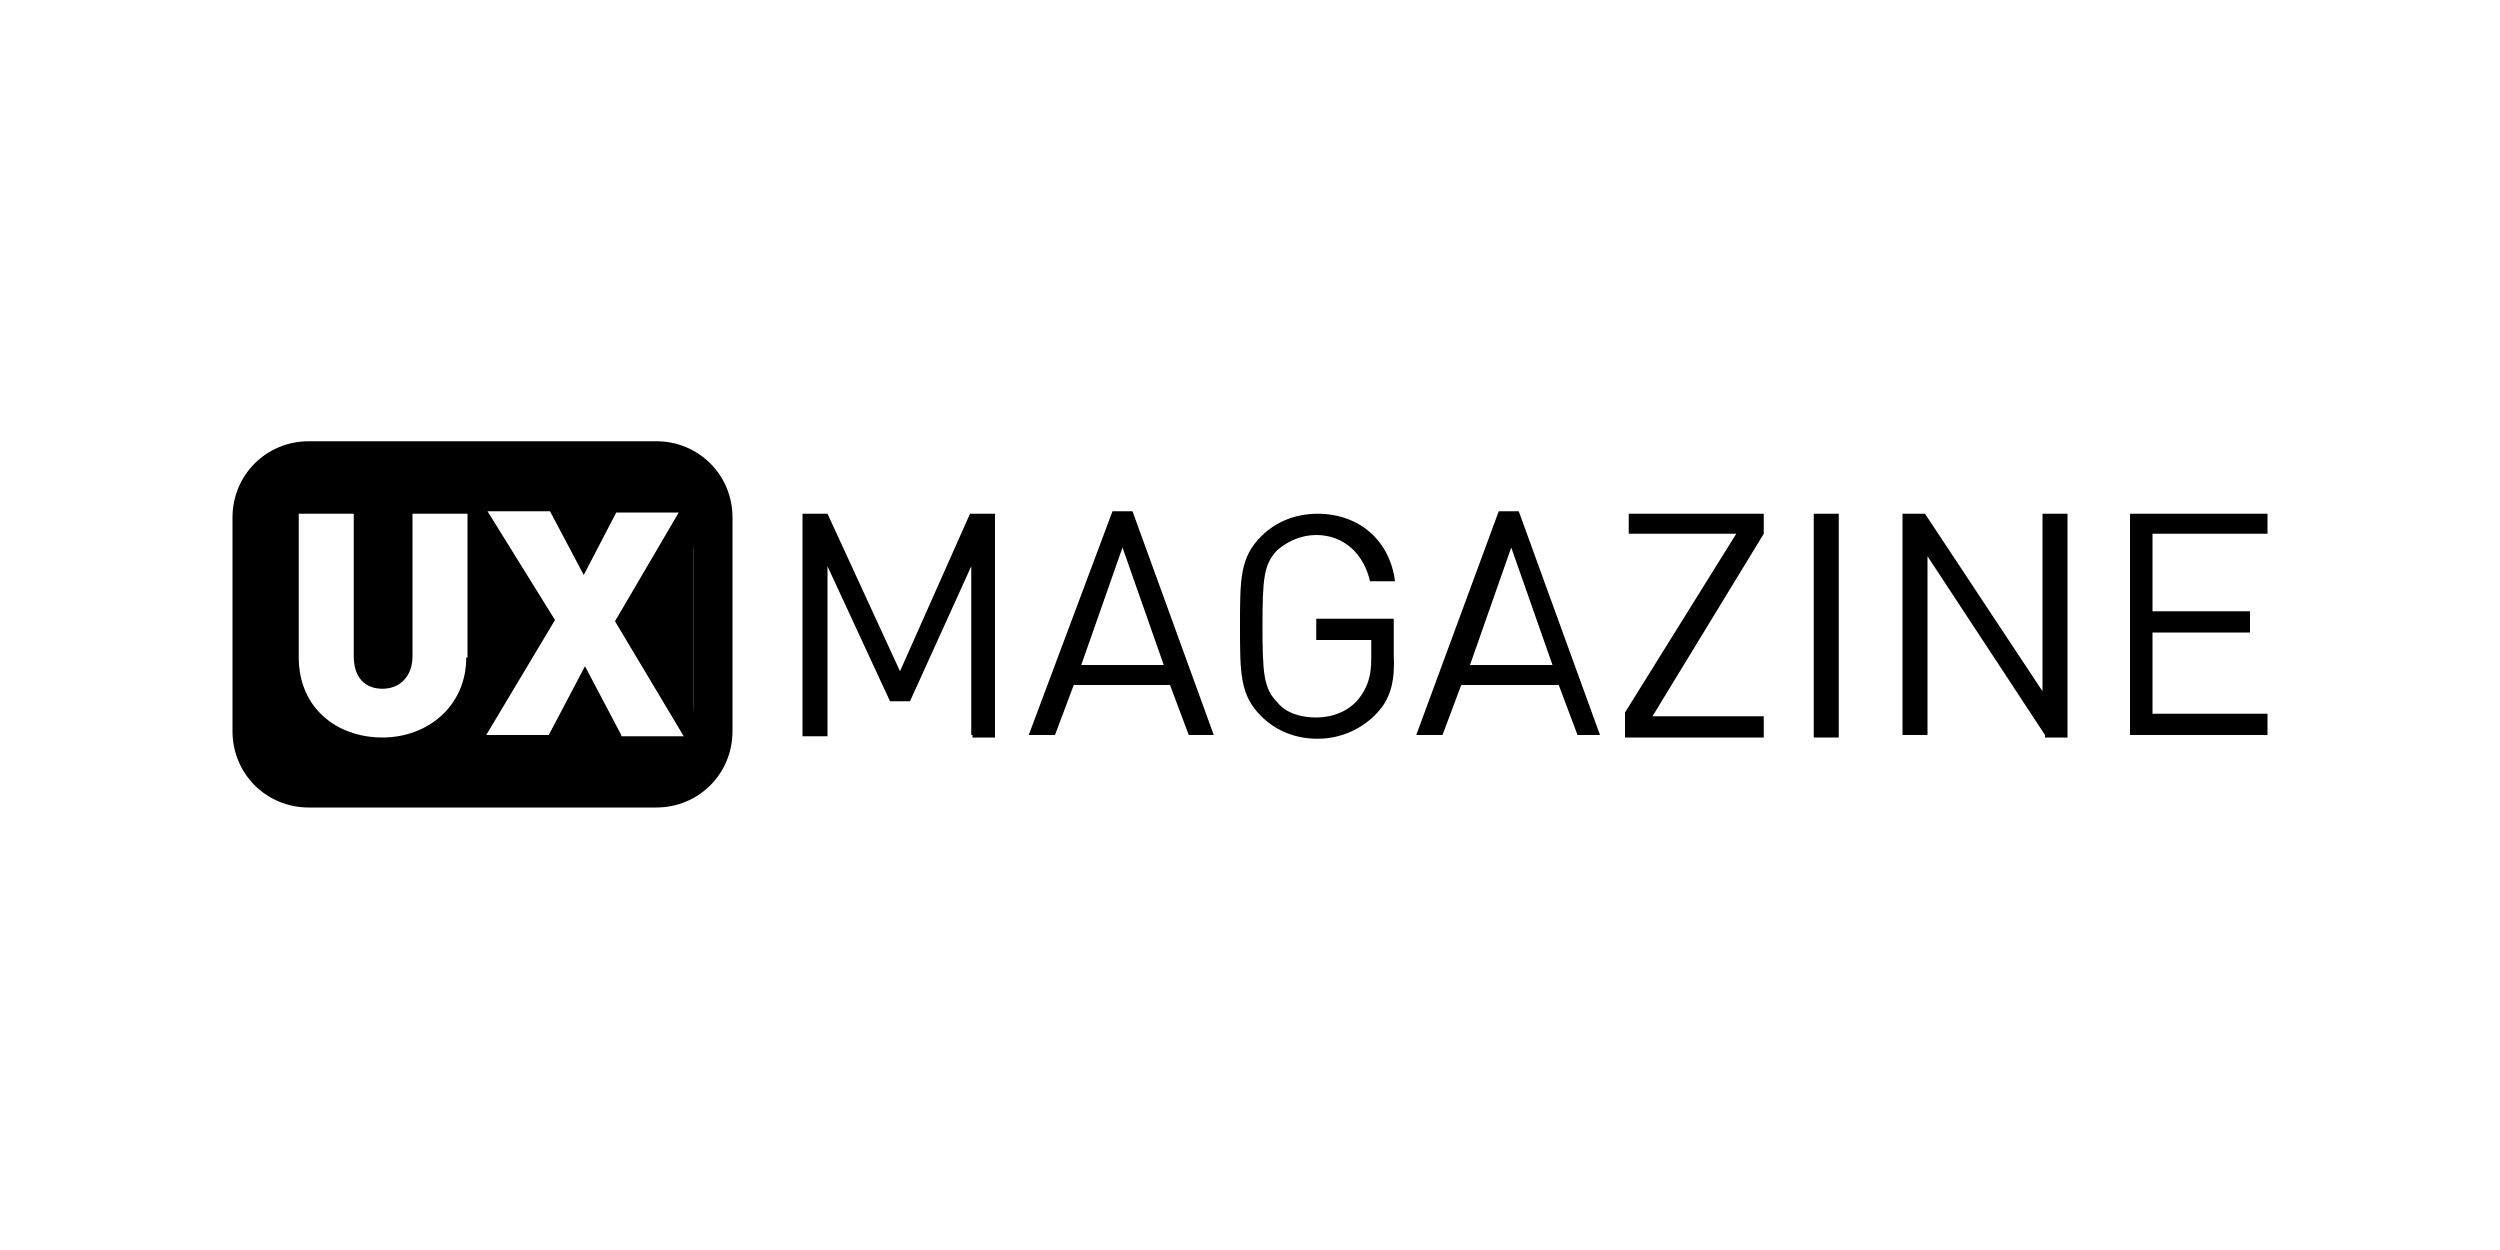
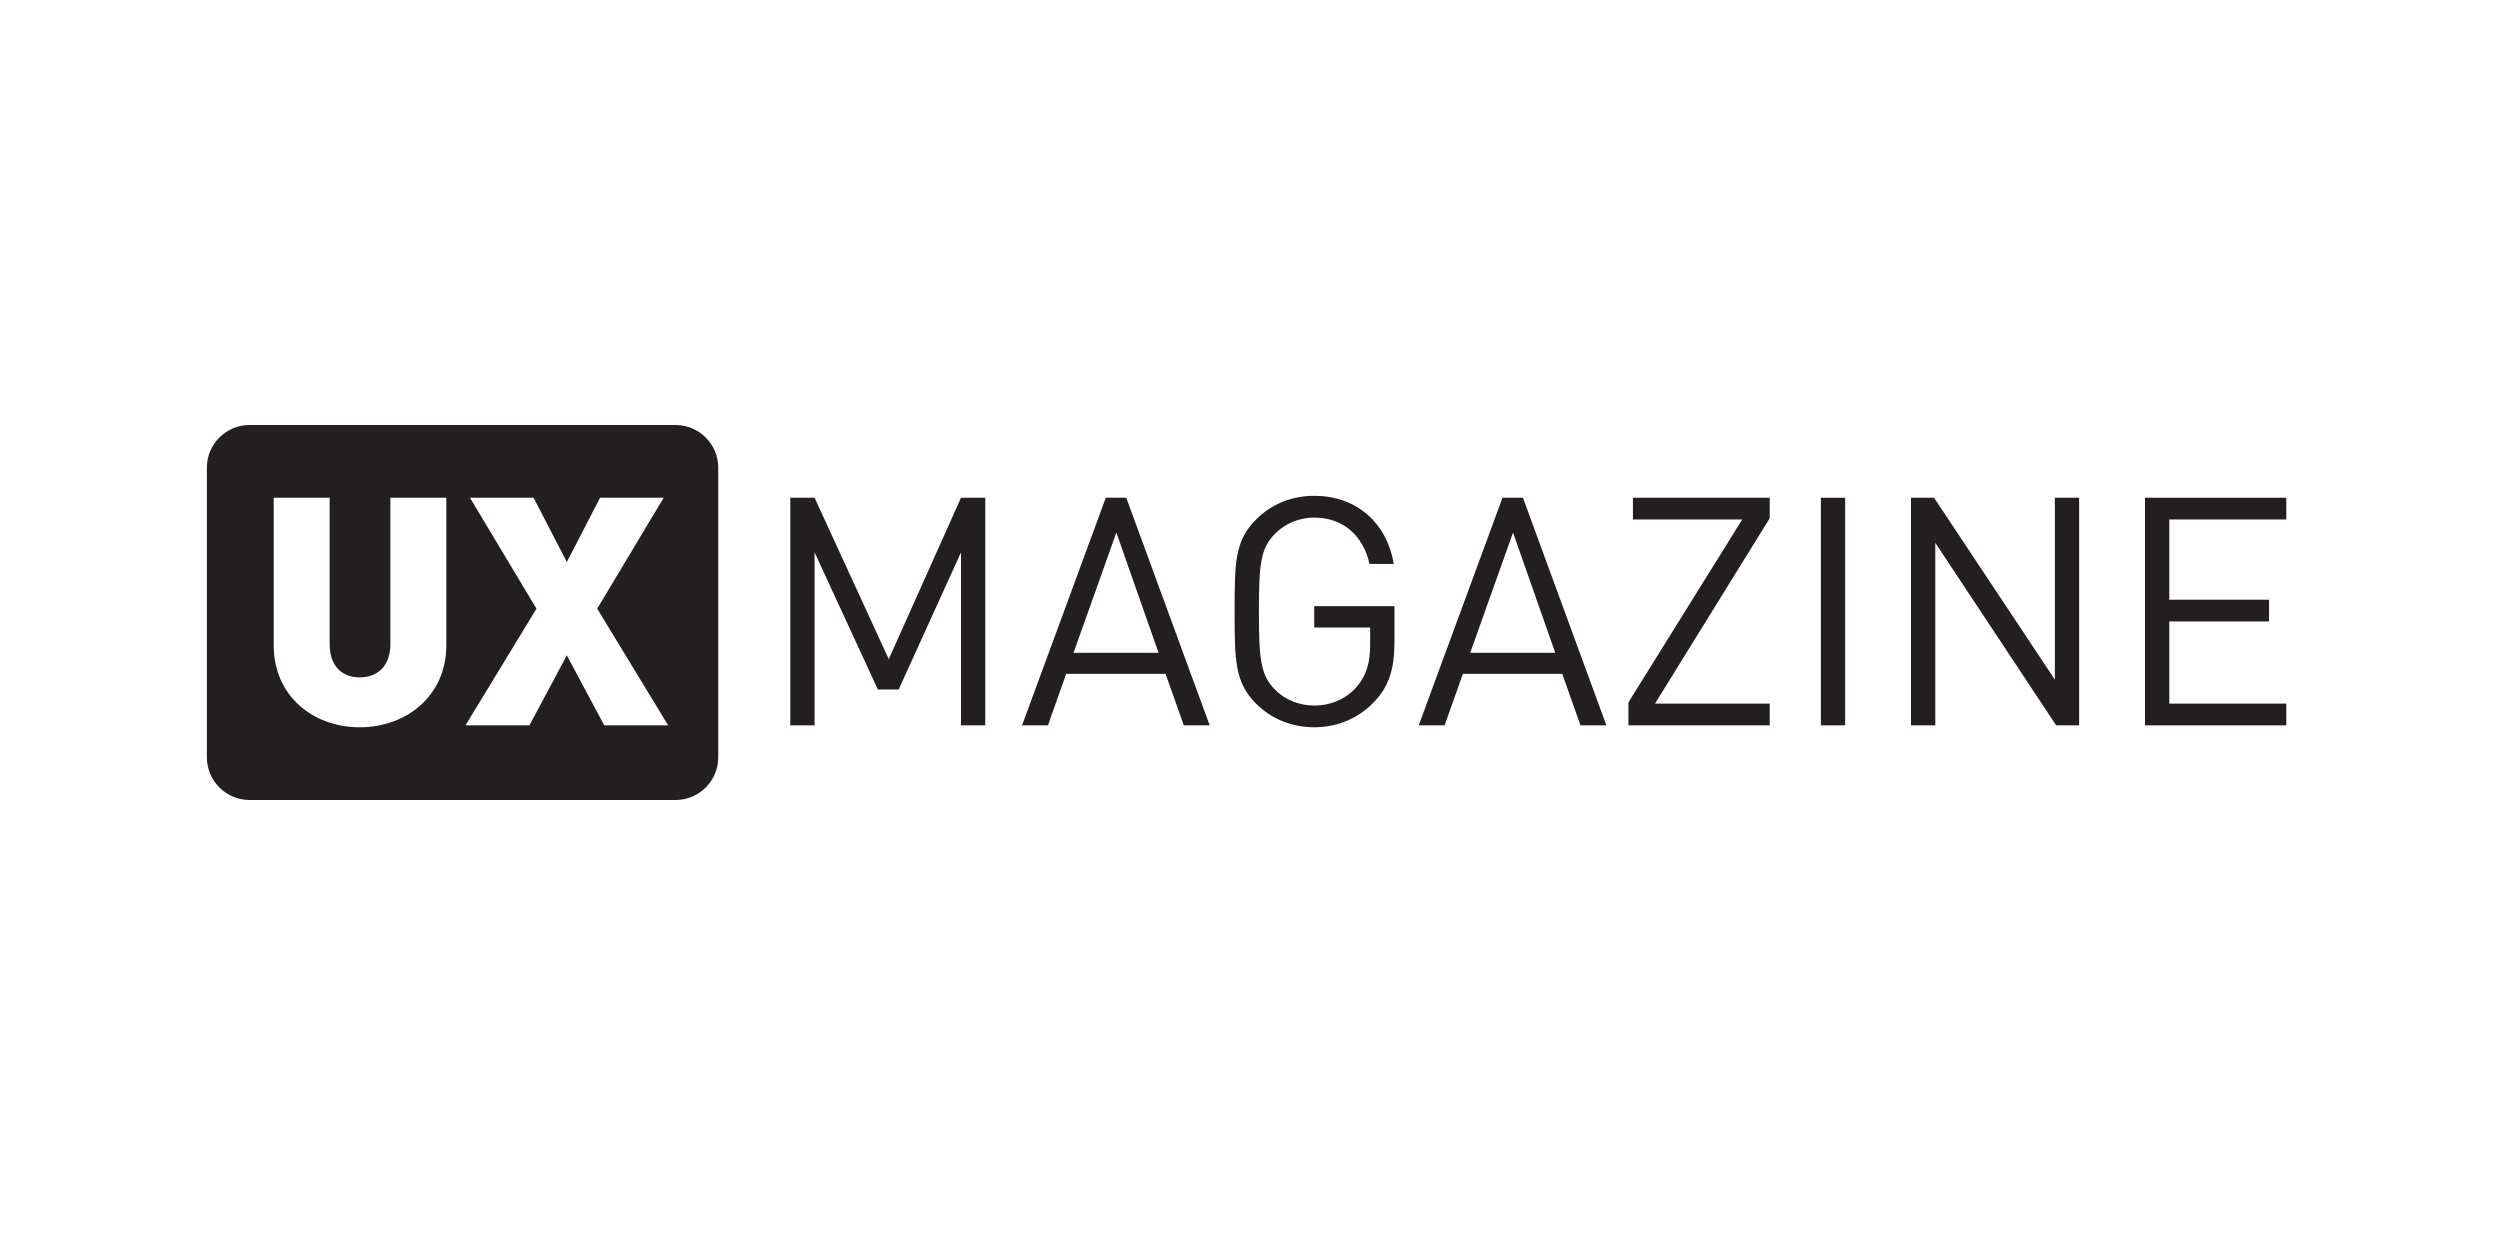
- <svg xmlns="http://www.w3.org/2000/svg" version="1.1" id="Layer_1" x="0px" y="0px" viewBox="0 0 200 100" enable-background="new 0 0 200 100" xml:space="preserve">
+ <svg xmlns="http://www.w3.org/2000/svg" version="1.1" id="Layer_1" x="0px" y="0px" viewBox="0 0 200 100" style="enable-background:new 0 0 200 100;" xml:space="preserve">
  <g>
+     <path style="fill:#231F20;" d="M54.05,34H19.959c-1.875,0-3.409,1.534-3.409,3.409v23.182   c0,1.875,1.534,3.409,3.409,3.409h34.091c1.875,0,3.409-1.534,3.409-3.409V37.409   C57.459,35.534,55.925,34,54.05,34z M35.706,51.634c0,3.989-3.145,6.547-6.93,6.547   c-3.785,0-6.879-2.557-6.879-6.547V39.819h4.475v11.712c0,1.688,0.921,2.659,2.404,2.659   s2.455-0.972,2.455-2.659V39.819h4.475V51.634z M48.339,58.027l-2.992-5.6L42.355,58.027   h-5.115l5.677-9.334l-5.319-8.874h5.089l2.66,5.14l2.659-5.14h5.089l-5.319,8.874   l5.677,9.334H48.339z" />
    <g>
-       <path d="M22.3,37.9v24.5h33.2V37.9C55.5,37.9,22.3,37.9,22.3,37.9z M37.3,52.6c0,3.9-3.1,6.4-6.7,6.4c-3.7,0-6.7-2.4-6.7-6.4V41.1    h4.4v11.4c0,1.7,0.9,2.6,2.3,2.6s2.4-1,2.4-2.6V41.1h4.4v11.5H37.3z M49.7,58.8l-2.9-5.5l-2.9,5.5h-5l5.5-9.2L39,40.9h5l2.7,5.1    l2.6-5h5l-5.1,8.7l5.5,9.2h-5V58.8z" />
-     </g>
-     <g>
-       <path d="M77.7,58.8V45.3l-4.9,10.8h-1.6l-5-10.8v13.6h-2V41.1h2L72,53.7l5.6-12.6h2v17.9h-1.8V58.8z" />
-       <path d="M95.1,58.8l-1.5-4h-7.7l-1.5,4h-2.1L89,40.9h1.6l6.5,17.9H95.1z M89.8,43.8l-3.3,9.4h6.6L89.8,43.8z" />
-       <path d="M110.2,57c-1.2,1.3-2.9,2.1-4.8,2.1c-1.7,0-3.3-0.6-4.5-1.8c-1.7-1.7-1.7-3.4-1.7-7.2c0-3.8,0-5.5,1.7-7.2    c1.2-1.2,2.8-1.8,4.5-1.8c3.4,0,5.8,2.2,6.2,5.4h-2c-0.5-2.2-2.1-3.7-4.3-3.7c-1.2,0-2.3,0.5-3.1,1.2c-1.1,1.1-1.2,2.3-1.2,6.1    c0,3.8,0.1,5,1.2,6.1c0.7,0.9,2,1.2,3.1,1.2c1.3,0,2.6-0.5,3.4-1.5c0.7-0.9,1-1.8,1-3.2v-1.5h-4.4v-1.7h6.2v2.8    C111.6,54.4,111.3,55.8,110.2,57z" />
-       <path d="M126.2,58.8l-1.5-4h-7.8l-1.5,4h-2.1l6.6-17.9h1.6l6.5,17.9H126.2z M120.9,43.8l-3.3,9.4h6.6L120.9,43.8z" />
-       <path d="M130,58.8V57l8.9-14.3h-8.6v-1.6h10.8v1.6l-8.9,14.6h8.9v1.7H130V58.8z" />
-       <path d="M145.1,58.8V41.1h2v17.9h-2V58.8z" />
-       <path d="M163.6,58.8l-9.4-14.3v14.3h-2V41.1h1.8l9.4,14.2V41.1h2v17.9h-1.8V58.8z" />
-       <path d="M170.4,58.8V41.1h11v1.6h-9.2v6.2h7.8v1.7h-7.8v6.5h9.2v1.7C181.5,58.8,170.4,58.8,170.4,58.8z" />
-     </g>
-     <g>
-       <path d="M24.7,35.3c-3.4,0-6.1,2.7-6.1,6.1v17.1c0,3.4,2.7,6.1,6.1,6.1h27.8c3.4,0,6.1-2.7,6.1-6.1V41.4c0-3.4-2.7-6.1-6.1-6.1    H24.7z M55.5,56.2c0,3.4-2.7,6.1-6.1,6.1H28.5c-3.4,0-6.1-2.7-6.1-6.1V44.4c0-3.4,2.7-6.1,6.1-6.1h20.9c3.4,0,6.1,2.7,6.1,6.1    V56.2z" />
+       <path style="fill:#231F20;" d="M76.879,58.027V44.192l-4.987,10.971h-1.662l-5.063-10.971V58.027h-1.943    V39.819h1.943l5.933,12.914l5.779-12.914h1.943V58.027H76.879z" />
+       <path style="fill:#231F20;" d="M94.704,58.027l-1.458-4.117h-7.953l-1.458,4.117h-2.071l6.7-18.208    h1.637L96.775,58.027H94.704z M89.308,42.607l-3.426,9.615h6.802L89.308,42.607z" />
+       <path style="fill:#231F20;" d="M109.996,56.084c-1.278,1.381-2.992,2.097-4.859,2.097    c-1.79,0-3.427-0.665-4.654-1.892c-1.713-1.714-1.713-3.504-1.713-7.365    c0-3.862,0-5.652,1.713-7.365c1.227-1.227,2.838-1.892,4.654-1.892    c3.478,0,5.83,2.25,6.367,5.447h-1.943c-0.512-2.301-2.148-3.708-4.424-3.708    c-1.202,0-2.353,0.486-3.145,1.304c-1.151,1.177-1.278,2.404-1.278,6.214    c0,3.81,0.128,5.063,1.278,6.24c0.793,0.818,1.944,1.279,3.145,1.279    c1.33,0,2.608-0.537,3.452-1.56c0.741-0.895,1.023-1.892,1.023-3.299v-1.381h-4.475    v-1.713h6.419v2.89C111.556,53.475,111.121,54.882,109.996,56.084z" />
+       <path style="fill:#231F20;" d="M126.439,58.027l-1.458-4.117h-7.953l-1.458,4.117h-2.071l6.7-18.208    h1.637l6.674,18.208H126.439z M121.043,42.607l-3.426,9.615h6.802L121.043,42.607z" />
+       <path style="fill:#231F20;" d="M130.275,58.027v-1.841l9.104-14.627h-8.746v-1.739h10.945v1.637    l-9.18,14.832h9.18V58.027H130.275z" />
+       <path style="fill:#231F20;" d="M145.67,58.027V39.819h1.943V58.027H145.67z" />
+       <path style="fill:#231F20;" d="M164.491,58.027l-9.667-14.602V58.027h-1.943V39.819h1.841l9.666,14.551    V39.819h1.944V58.027H164.491z" />
+       <path style="fill:#231F20;" d="M171.601,58.027V39.819h11.303v1.739h-9.36v6.419h7.979v1.739h-7.979    v6.572h9.36V58.027H171.601z" />
    </g>
  </g>
</svg>
